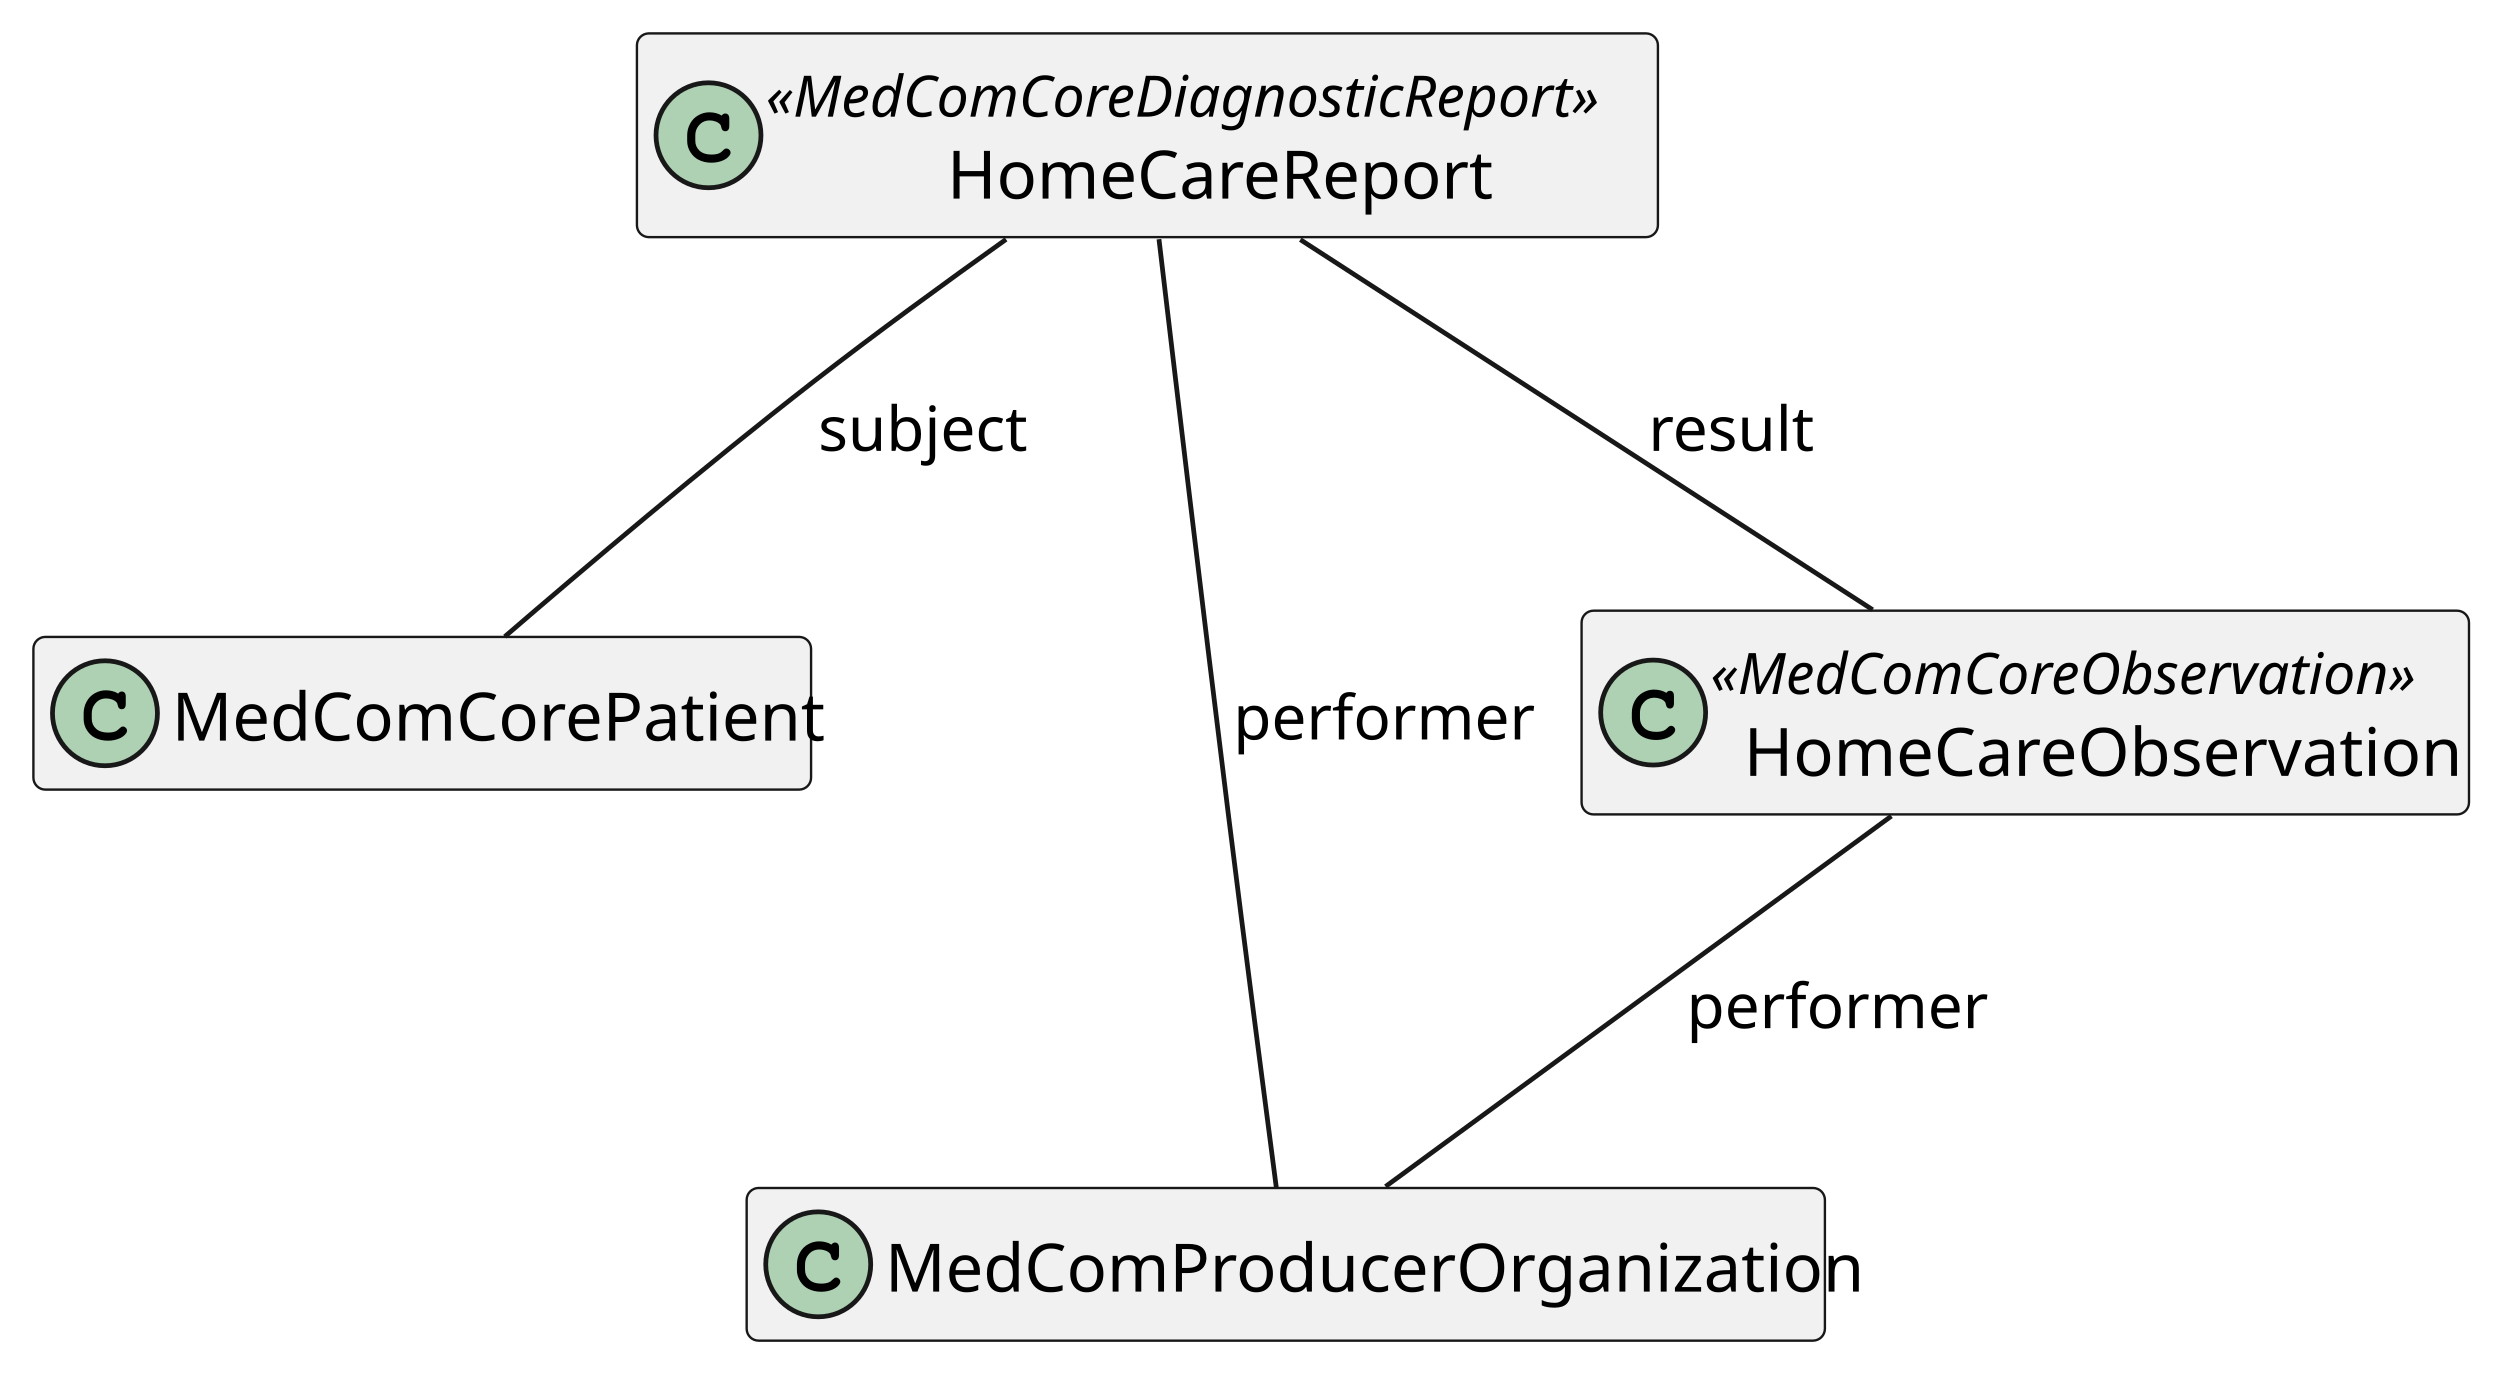
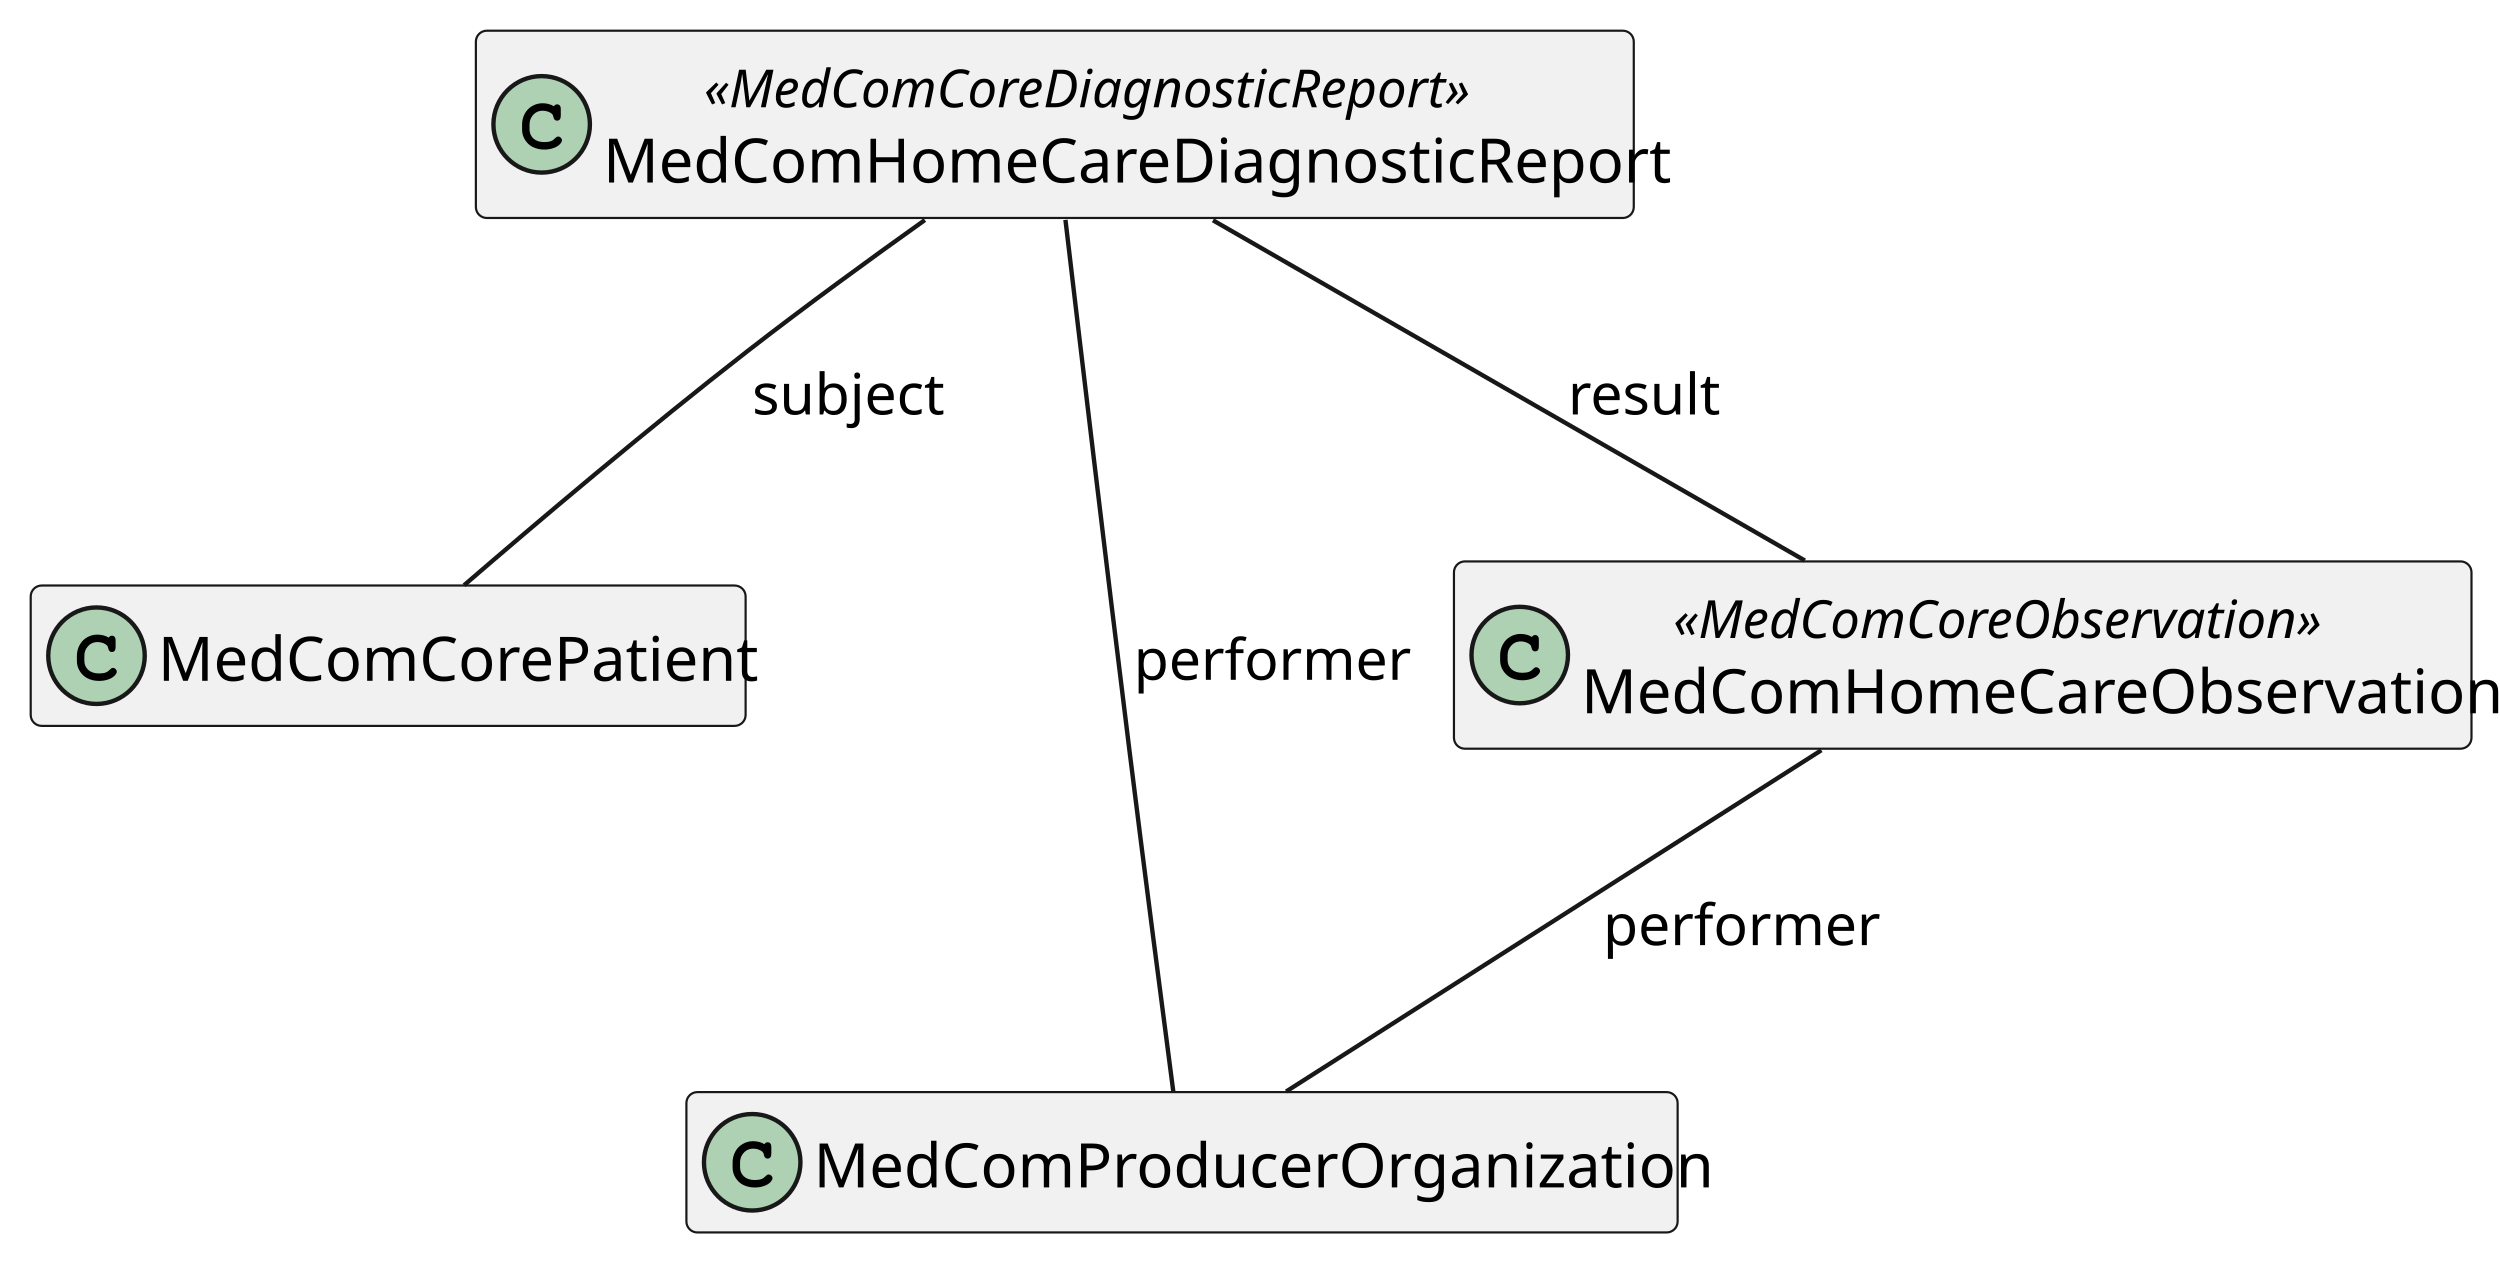
- <svg xmlns="http://www.w3.org/2000/svg" contentStyleType="text/css" height="288px" preserveAspectRatio="none" style="width:524px;height:288px;background:#FFFFFF;" version="1.1" viewBox="0 0 524 288" width="524px" zoomAndPan="magnify">
+ <svg xmlns="http://www.w3.org/2000/svg" contentStyleType="text/css" height="288px" preserveAspectRatio="none" style="width:570px;height:288px;background:#FFFFFF;" version="1.1" viewBox="0 0 570 288" width="570px" zoomAndPan="magnify">
  <defs />
  <g>
    <g id="elem_patient">
      <rect codeLine="4" fill="#F1F1F1" height="32" id="patient" rx="2.5" ry="2.5" style="stroke:#181818;stroke-width:0.5;" width="163" x="7" y="133.5" />
      <ellipse cx="22" cy="149.5" fill="#ADD1B2" rx="11" ry="11" style="stroke:#181818;stroke-width:1.0;" />
      <path d="M24.766,145.375 Q24.922,145.156 25.109,145.047 Q25.297,144.938 25.516,144.938 Q25.891,144.938 26.125,145.203 Q26.359,145.453 26.359,146.062 L26.359,147.516 Q26.359,148.125 26.125,148.391 Q25.891,148.656 25.516,148.656 Q25.172,148.656 24.969,148.453 Q24.766,148.266 24.656,147.75 Q24.609,147.391 24.422,147.203 Q24.094,146.828 23.484,146.609 Q22.875,146.391 22.25,146.391 Q21.484,146.391 20.844,146.719 Q20.219,147.047 19.719,147.797 Q19.234,148.547 19.234,149.578 L19.234,150.672 Q19.234,151.906 20.125,152.734 Q21.016,153.547 22.609,153.547 Q23.547,153.547 24.203,153.297 Q24.594,153.141 25.016,152.703 Q25.281,152.438 25.422,152.359 Q25.578,152.281 25.781,152.281 Q26.109,152.281 26.359,152.547 Q26.625,152.797 26.625,153.141 Q26.625,153.484 26.281,153.891 Q25.781,154.469 24.984,154.797 Q23.906,155.25 22.609,155.25 Q21.094,155.25 19.891,154.625 Q18.906,154.125 18.219,153.062 Q17.531,151.984 17.531,150.703 L17.531,149.547 Q17.531,148.219 18.141,147.078 Q18.766,145.922 19.859,145.312 Q20.953,144.688 22.188,144.688 Q22.922,144.688 23.562,144.859 Q24.219,145.016 24.766,145.375 Z " fill="#000000" />
      <text fill="#000000" font-family="sans-serif" font-size="14" lengthAdjust="spacing" textLength="131" x="36" y="155.228">MedComCorePatient</text>
    </g>
    <g id="elem_organization">
      <rect codeLine="5" fill="#F1F1F1" height="32" id="organization" rx="2.5" ry="2.5" style="stroke:#181818;stroke-width:0.5;" width="226" x="156.5" y="249" />
      <ellipse cx="171.5" cy="265" fill="#ADD1B2" rx="11" ry="11" style="stroke:#181818;stroke-width:1.0;" />
      <path d="M174.266,260.875 Q174.422,260.656 174.609,260.547 Q174.797,260.438 175.016,260.438 Q175.391,260.438 175.625,260.703 Q175.859,260.953 175.859,261.562 L175.859,263.016 Q175.859,263.625 175.625,263.891 Q175.391,264.156 175.016,264.156 Q174.672,264.156 174.469,263.953 Q174.266,263.766 174.156,263.25 Q174.109,262.891 173.922,262.703 Q173.594,262.328 172.984,262.109 Q172.375,261.891 171.75,261.891 Q170.984,261.891 170.344,262.219 Q169.719,262.547 169.219,263.297 Q168.734,264.047 168.734,265.078 L168.734,266.172 Q168.734,267.406 169.625,268.234 Q170.516,269.047 172.109,269.047 Q173.047,269.047 173.703,268.797 Q174.094,268.641 174.516,268.203 Q174.781,267.938 174.922,267.859 Q175.078,267.781 175.281,267.781 Q175.609,267.781 175.859,268.047 Q176.125,268.297 176.125,268.641 Q176.125,268.984 175.781,269.391 Q175.281,269.969 174.484,270.297 Q173.406,270.75 172.109,270.75 Q170.594,270.75 169.391,270.125 Q168.406,269.625 167.719,268.562 Q167.031,267.484 167.031,266.203 L167.031,265.047 Q167.031,263.719 167.641,262.578 Q168.266,261.422 169.359,260.812 Q170.453,260.188 171.688,260.188 Q172.422,260.188 173.062,260.359 Q173.719,260.516 174.266,260.875 Z " fill="#000000" />
      <text fill="#000000" font-family="sans-serif" font-size="14" lengthAdjust="spacing" textLength="194" x="185.5" y="270.728">MedComProducerOrganization</text>
    </g>
    <g id="elem_diagnosticReport">
-       <rect codeLine="6" fill="#F1F1F1" height="42.703" id="diagnosticReport" rx="2.5" ry="2.5" style="stroke:#181818;stroke-width:0.5;" width="214" x="133.5" y="7" />
-       <ellipse cx="148.5" cy="28.352" fill="#ADD1B2" rx="11" ry="11" style="stroke:#181818;stroke-width:1.0;" />
-       <path d="M151.266,24.227 Q151.422,24.008 151.609,23.898 Q151.797,23.789 152.016,23.789 Q152.391,23.789 152.625,24.055 Q152.859,24.305 152.859,24.914 L152.859,26.367 Q152.859,26.977 152.625,27.242 Q152.391,27.508 152.016,27.508 Q151.672,27.508 151.469,27.305 Q151.266,27.117 151.156,26.602 Q151.109,26.242 150.922,26.055 Q150.594,25.68 149.984,25.461 Q149.375,25.242 148.75,25.242 Q147.984,25.242 147.344,25.57 Q146.719,25.898 146.219,26.648 Q145.734,27.398 145.734,28.43 L145.734,29.523 Q145.734,30.758 146.625,31.586 Q147.516,32.398 149.109,32.398 Q150.047,32.398 150.703,32.148 Q151.094,31.992 151.516,31.555 Q151.781,31.289 151.922,31.211 Q152.078,31.133 152.281,31.133 Q152.609,31.133 152.859,31.398 Q153.125,31.648 153.125,31.992 Q153.125,32.336 152.781,32.742 Q152.281,33.32 151.484,33.648 Q150.406,34.102 149.109,34.102 Q147.594,34.102 146.391,33.477 Q145.406,32.977 144.719,31.914 Q144.031,30.836 144.031,29.555 L144.031,28.398 Q144.031,27.07 144.641,25.93 Q145.266,24.773 146.359,24.164 Q147.453,23.539 148.688,23.539 Q149.422,23.539 150.062,23.711 Q150.719,23.867 151.266,24.227 Z " fill="#000000" />
+       <rect codeLine="6" fill="#F1F1F1" height="42.703" id="diagnosticReport" rx="2.5" ry="2.5" style="stroke:#181818;stroke-width:0.5;" width="264" x="108.5" y="7" />
+       <ellipse cx="123.5" cy="28.352" fill="#ADD1B2" rx="11" ry="11" style="stroke:#181818;stroke-width:1.0;" />
+       <path d="M126.266,24.227 Q126.422,24.008 126.609,23.898 Q126.797,23.789 127.016,23.789 Q127.391,23.789 127.625,24.055 Q127.859,24.305 127.859,24.914 L127.859,26.367 Q127.859,26.977 127.625,27.242 Q127.391,27.508 127.016,27.508 Q126.672,27.508 126.469,27.305 Q126.266,27.117 126.156,26.602 Q126.109,26.242 125.922,26.055 Q125.594,25.68 124.984,25.461 Q124.375,25.242 123.75,25.242 Q122.984,25.242 122.344,25.57 Q121.719,25.898 121.219,26.648 Q120.734,27.398 120.734,28.43 L120.734,29.523 Q120.734,30.758 121.625,31.586 Q122.516,32.398 124.109,32.398 Q125.047,32.398 125.703,32.148 Q126.094,31.992 126.516,31.555 Q126.781,31.289 126.922,31.211 Q127.078,31.133 127.281,31.133 Q127.609,31.133 127.859,31.398 Q128.125,31.648 128.125,31.992 Q128.125,32.336 127.781,32.742 Q127.281,33.32 126.484,33.648 Q125.406,34.102 124.109,34.102 Q122.594,34.102 121.391,33.477 Q120.406,32.977 119.719,31.914 Q119.031,30.836 119.031,29.555 L119.031,28.398 Q119.031,27.07 119.641,25.93 Q120.266,24.773 121.359,24.164 Q122.453,23.539 123.688,23.539 Q124.422,23.539 125.062,23.711 Q125.719,23.867 126.266,24.227 Z " fill="#000000" />
      <text fill="#000000" font-family="sans-serif" font-size="12" font-style="italic" lengthAdjust="spacing" textLength="186" x="160.5" y="24.457">«MedComCoreDiagnosticReport»</text>
-       <text fill="#000000" font-family="sans-serif" font-size="14" lengthAdjust="spacing" textLength="110" x="198.5" y="41.627">HomeCareReport</text>
+       <text fill="#000000" font-family="sans-serif" font-size="14" lengthAdjust="spacing" textLength="232" x="137.5" y="41.627">MedComHomeCareDiagnosticReport</text>
    </g>
    <g id="elem_coreobservation">
-       <rect codeLine="7" fill="#F1F1F1" height="42.703" id="coreobservation" rx="2.5" ry="2.5" style="stroke:#181818;stroke-width:0.5;" width="186" x="331.5" y="128" />
+       <rect codeLine="7" fill="#F1F1F1" height="42.703" id="coreobservation" rx="2.5" ry="2.5" style="stroke:#181818;stroke-width:0.5;" width="232" x="331.5" y="128" />
      <ellipse cx="346.5" cy="149.352" fill="#ADD1B2" rx="11" ry="11" style="stroke:#181818;stroke-width:1.0;" />
      <path d="M349.266,145.227 Q349.422,145.008 349.609,144.898 Q349.797,144.789 350.016,144.789 Q350.391,144.789 350.625,145.055 Q350.859,145.305 350.859,145.914 L350.859,147.367 Q350.859,147.977 350.625,148.242 Q350.391,148.508 350.016,148.508 Q349.672,148.508 349.469,148.305 Q349.266,148.117 349.156,147.602 Q349.109,147.242 348.922,147.055 Q348.594,146.68 347.984,146.461 Q347.375,146.242 346.75,146.242 Q345.984,146.242 345.344,146.57 Q344.719,146.898 344.219,147.648 Q343.734,148.398 343.734,149.43 L343.734,150.523 Q343.734,151.758 344.625,152.586 Q345.516,153.398 347.109,153.398 Q348.047,153.398 348.703,153.148 Q349.094,152.992 349.516,152.555 Q349.781,152.289 349.922,152.211 Q350.078,152.133 350.281,152.133 Q350.609,152.133 350.859,152.398 Q351.125,152.648 351.125,152.992 Q351.125,153.336 350.781,153.742 Q350.281,154.32 349.484,154.648 Q348.406,155.102 347.109,155.102 Q345.594,155.102 344.391,154.477 Q343.406,153.977 342.719,152.914 Q342.031,151.836 342.031,150.555 L342.031,149.398 Q342.031,148.07 342.641,146.93 Q343.266,145.773 344.359,145.164 Q345.453,144.539 346.688,144.539 Q347.422,144.539 348.062,144.711 Q348.719,144.867 349.266,145.227 Z " fill="#000000" />
-       <text fill="#000000" font-family="sans-serif" font-size="12" font-style="italic" lengthAdjust="spacing" textLength="158" x="358.5" y="145.457">«MedComCoreObservation»</text>
-       <text fill="#000000" font-family="sans-serif" font-size="14" lengthAdjust="spacing" textLength="144" x="365.5" y="162.627">HomeCareObservation</text>
+       <text fill="#000000" font-family="sans-serif" font-size="12" font-style="italic" lengthAdjust="spacing" textLength="158" x="381.5" y="145.457">«MedComCoreObservation»</text>
+       <text fill="#000000" font-family="sans-serif" font-size="14" lengthAdjust="spacing" textLength="200" x="360.5" y="162.627">MedComHomeCareObservation</text>
    </g>
    <g id="link_diagnosticReport_patient">
      <path codeLine="9" d="M210.87,50.17 C198.27,59.14 183.52,69.89 170.5,80 C147.65,97.75 122.2,119.31 105.8,133.44 " fill="none" id="diagnosticReport-patient" style="stroke:#181818;stroke-width:1.0;" />
      <text fill="#000000" font-family="sans-serif" font-size="13" lengthAdjust="spacing" textLength="42" x="171.5" y="94.495">subject</text>
    </g>
    <g id="link_diagnosticReport_organization">
      <path codeLine="10" d="M242.92,50.13 C246.17,77.69 252.15,128.03 257.5,171 C260.92,198.46 265.09,230.46 267.51,248.86 " fill="none" id="diagnosticReport-organization" style="stroke:#181818;stroke-width:1.0;" />
      <text fill="#000000" font-family="sans-serif" font-size="13" lengthAdjust="spacing" textLength="54" x="258.5" y="154.995">performer</text>
    </g>
    <g id="link_diagnosticReport_coreobservation">
-       <path codeLine="11" d="M272.55,50.23 C306.22,72 358.86,106.05 392.51,127.81 " fill="none" id="diagnosticReport-coreobservation" style="stroke:#181818;stroke-width:1.0;" />
-       <text fill="#000000" font-family="sans-serif" font-size="13" lengthAdjust="spacing" textLength="32" x="345.5" y="94.495">result</text>
+       <path codeLine="11" d="M276.56,50.23 C314.43,72 373.66,106.05 411.51,127.81 " fill="none" id="diagnosticReport-coreobservation" style="stroke:#181818;stroke-width:1.0;" />
+       <text fill="#000000" font-family="sans-serif" font-size="13" lengthAdjust="spacing" textLength="32" x="357.5" y="94.495">result</text>
    </g>
    <g id="link_coreobservation_organization">
-       <path codeLine="12" d="M396.43,171.05 C365.9,193.41 317.79,228.64 290.41,248.69 " fill="none" id="coreobservation-organization" style="stroke:#181818;stroke-width:1.0;" />
-       <text fill="#000000" font-family="sans-serif" font-size="13" lengthAdjust="spacing" textLength="54" x="353.5" y="215.495">performer</text>
+       <path codeLine="12" d="M415.27,171.05 C380.1,193.48 324.64,228.84 293.24,248.86 " fill="none" id="coreobservation-organization" style="stroke:#181818;stroke-width:1.0;" />
+       <text fill="#000000" font-family="sans-serif" font-size="13" lengthAdjust="spacing" textLength="54" x="365.5" y="215.495">performer</text>
    </g>
  </g>
</svg>
